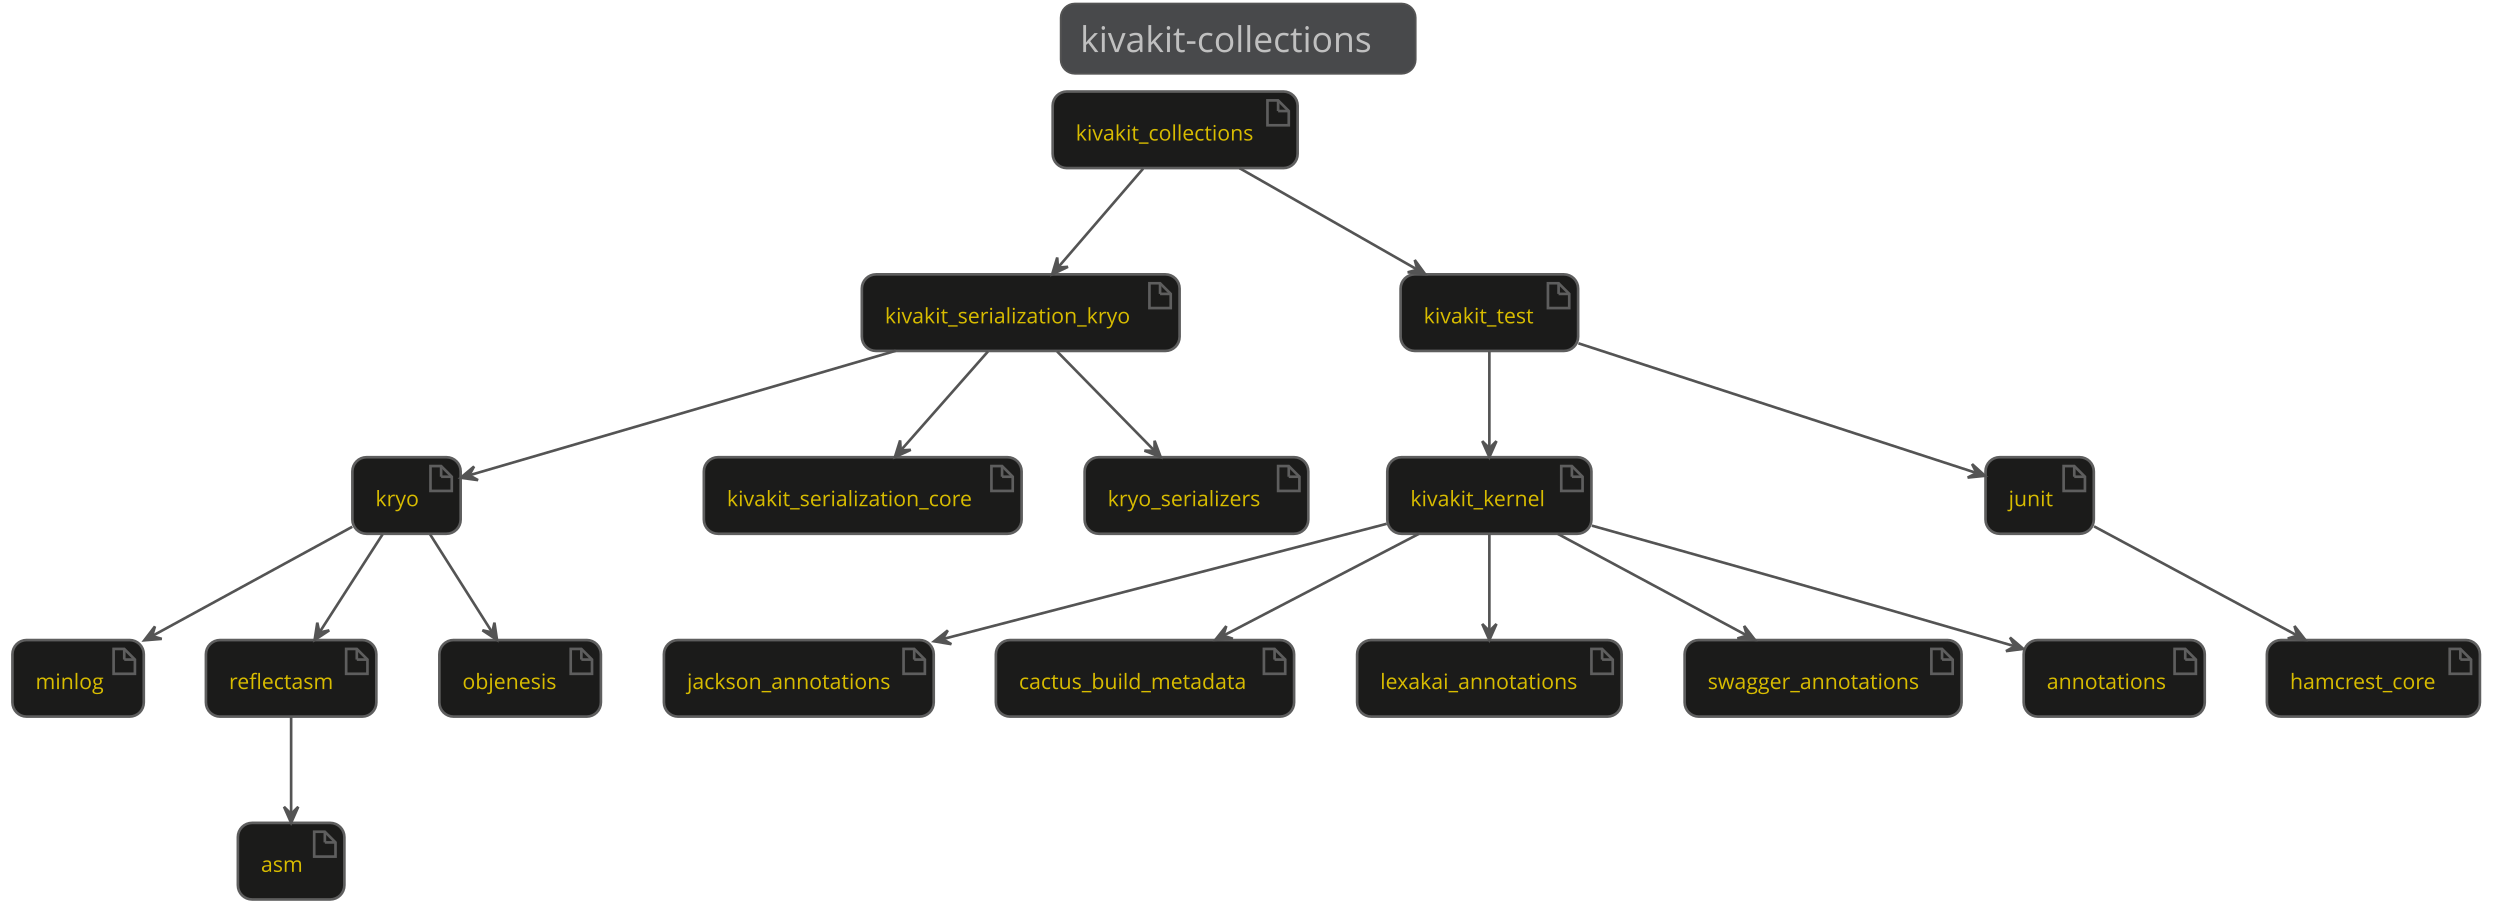
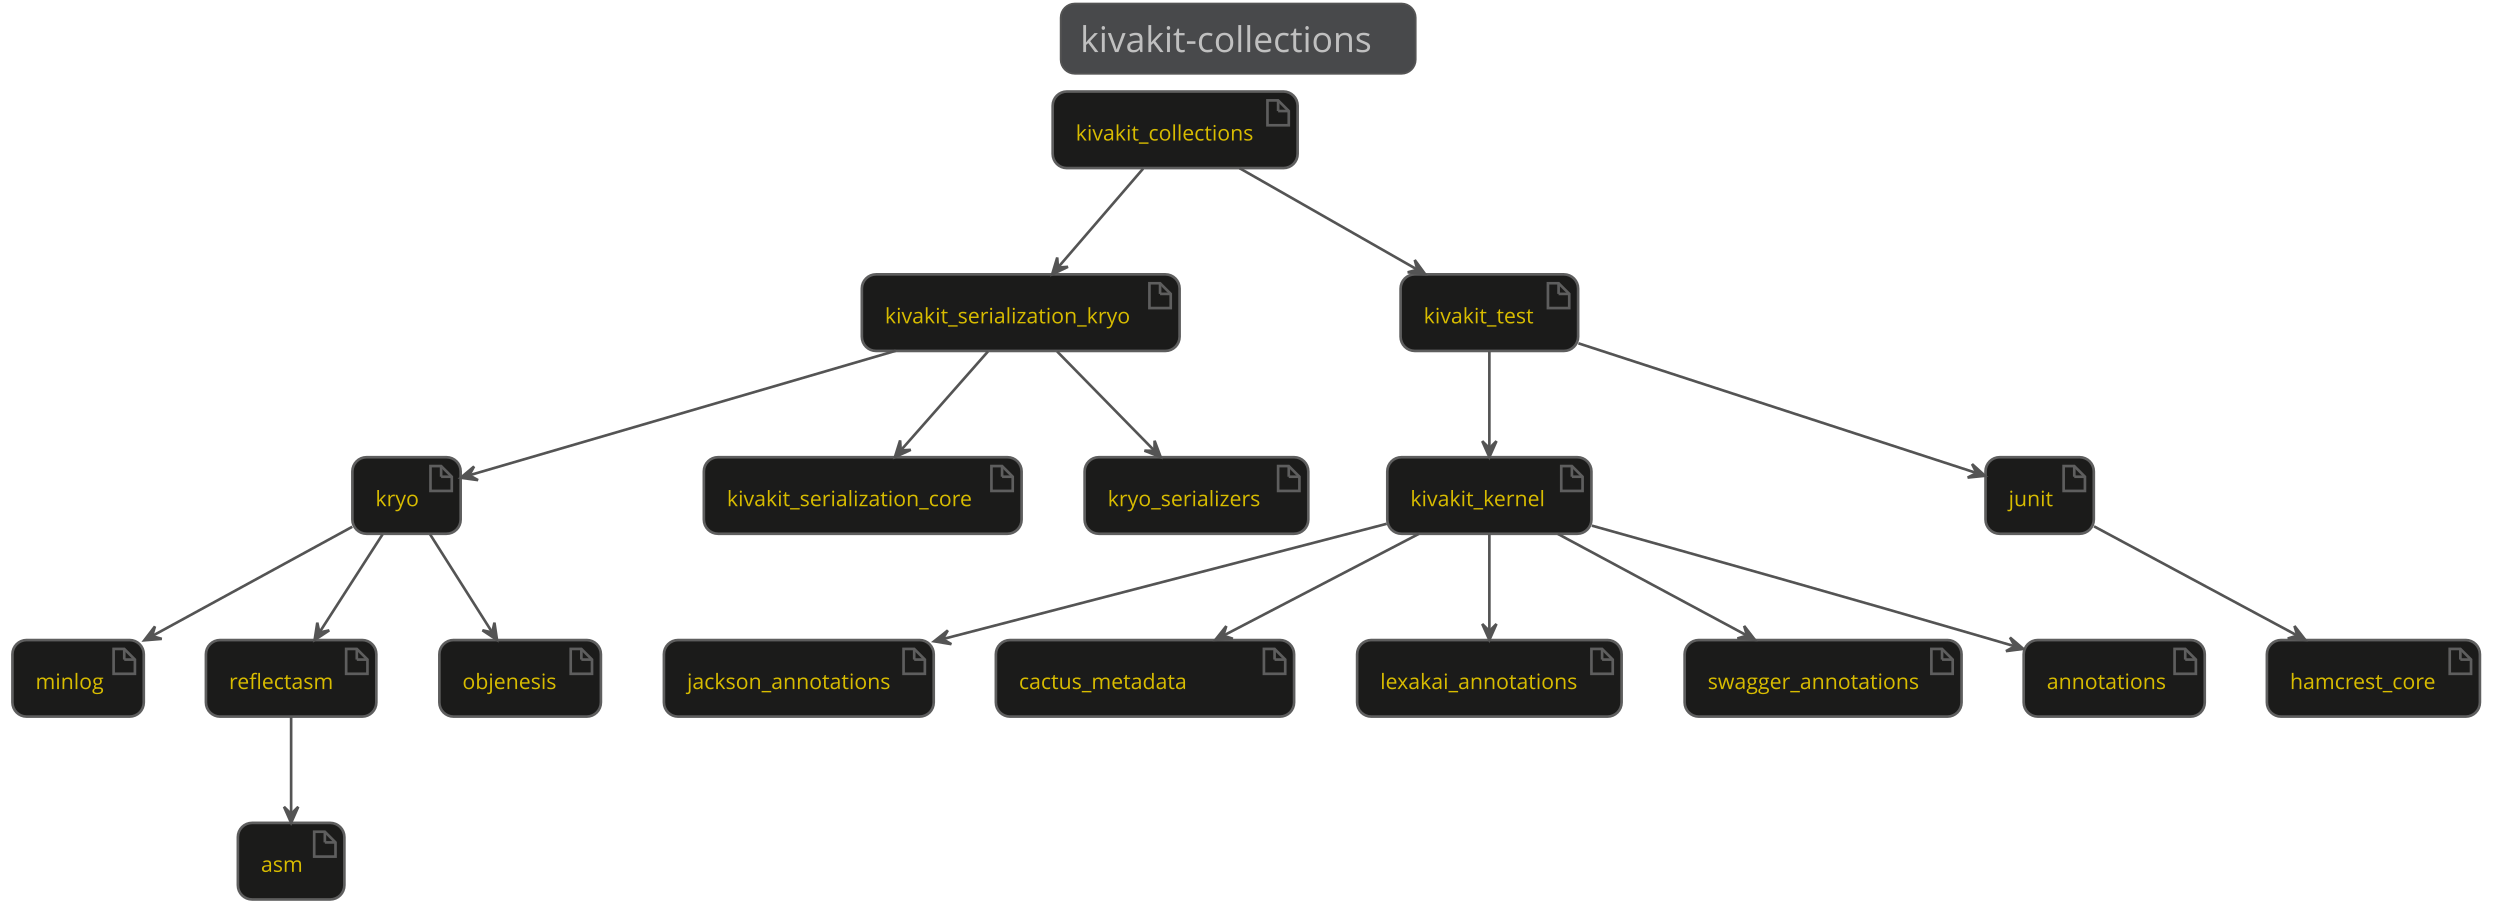
<svg xmlns="http://www.w3.org/2000/svg" contentScriptType="application/ecmascript" contentStyleType="text/css" height="533.333px" preserveAspectRatio="none" style="width:1467px;height:533px;background:#333333;" version="1.1" viewBox="0 0 1467 533" width="1467.708px" zoomAndPan="magnify">
  <defs />
  <g>
    <rect fill="#48494B" height="41.203" rx="8.333" ry="8.333" style="stroke:#545454;stroke-width:1.042;" width="208.333" x="622.396" y="2.083" />
    <text fill="#C0C0C0" font-family="Open Sans,Avenir,Nunito,Arial,Helvetica,SansSerif" font-size="20.833" lengthAdjust="spacing" textLength="185.417" x="633.854" y="30.558">kivakit-collections</text>
    <rect fill="#1B1B1A" height="44.93" rx="8.333" ry="8.333" style="stroke:#5E5E5E;stroke-width:1.562;" width="63.542" x="206.771" y="268.286" />
    <polygon fill="#1B1B1A" points="252.604,273.495,252.604,288.078,265.104,288.078,265.104,279.745,258.854,273.495,252.604,273.495" style="stroke:#5E5E5E;stroke-width:1.562;" />
    <line style="stroke:#5E5E5E;stroke-width:1.562;" x1="258.854" x2="258.854" y1="273.495" y2="279.745" />
    <line style="stroke:#5E5E5E;stroke-width:1.562;" x1="265.104" x2="258.854" y1="279.745" y2="279.745" />
    <text fill="#D8BC00" font-family="Open Sans,Avenir,Nunito,Arial,Helvetica,SansSerif" font-size="12.5" lengthAdjust="spacing" textLength="26.042" x="220.312" y="297.038">kryo</text>
    <rect fill="#1B1B1A" height="44.93" rx="8.333" ry="8.333" style="stroke:#5E5E5E;stroke-width:1.562;" width="77.083" x="7.292" y="375.578" />
    <polygon fill="#1B1B1A" points="66.667,380.786,66.667,395.37,79.167,395.37,79.167,387.036,72.917,380.786,66.667,380.786" style="stroke:#5E5E5E;stroke-width:1.562;" />
    <line style="stroke:#5E5E5E;stroke-width:1.562;" x1="72.917" x2="72.917" y1="380.786" y2="387.036" />
    <line style="stroke:#5E5E5E;stroke-width:1.562;" x1="79.167" x2="72.917" y1="387.036" y2="387.036" />
    <text fill="#D8BC00" font-family="Open Sans,Avenir,Nunito,Arial,Helvetica,SansSerif" font-size="12.5" lengthAdjust="spacing" textLength="39.583" x="20.833" y="404.329">minlog</text>
    <rect fill="#1B1B1A" height="44.93" rx="8.333" ry="8.333" style="stroke:#5E5E5E;stroke-width:1.562;" width="100" x="120.833" y="375.578" />
    <polygon fill="#1B1B1A" points="203.125,380.786,203.125,395.37,215.625,395.37,215.625,387.036,209.375,380.786,203.125,380.786" style="stroke:#5E5E5E;stroke-width:1.562;" />
    <line style="stroke:#5E5E5E;stroke-width:1.562;" x1="209.375" x2="209.375" y1="380.786" y2="387.036" />
    <line style="stroke:#5E5E5E;stroke-width:1.562;" x1="215.625" x2="209.375" y1="387.036" y2="387.036" />
    <text fill="#D8BC00" font-family="Open Sans,Avenir,Nunito,Arial,Helvetica,SansSerif" font-size="12.5" lengthAdjust="spacing" textLength="62.5" x="134.375" y="404.329">reflectasm</text>
    <rect fill="#1B1B1A" height="44.93" rx="8.333" ry="8.333" style="stroke:#5E5E5E;stroke-width:1.562;" width="158.333" x="389.583" y="375.578" />
    <polygon fill="#1B1B1A" points="530.208,380.786,530.208,395.37,542.708,395.37,542.708,387.036,536.458,380.786,530.208,380.786" style="stroke:#5E5E5E;stroke-width:1.562;" />
    <line style="stroke:#5E5E5E;stroke-width:1.562;" x1="536.458" x2="536.458" y1="380.786" y2="387.036" />
    <line style="stroke:#5E5E5E;stroke-width:1.562;" x1="542.708" x2="536.458" y1="387.036" y2="387.036" />
    <text fill="#D8BC00" font-family="Open Sans,Avenir,Nunito,Arial,Helvetica,SansSerif" font-size="12.5" lengthAdjust="spacing" textLength="120.833" x="403.125" y="404.329">jackson_annotations</text>
    <rect fill="#1B1B1A" height="44.93" rx="8.333" ry="8.333" style="stroke:#5E5E5E;stroke-width:1.562;" width="175" x="584.375" y="375.578" />
    <polygon fill="#1B1B1A" points="741.667,380.786,741.667,395.37,754.167,395.37,754.167,387.036,747.917,380.786,741.667,380.786" style="stroke:#5E5E5E;stroke-width:1.562;" />
    <line style="stroke:#5E5E5E;stroke-width:1.562;" x1="747.917" x2="747.917" y1="380.786" y2="387.036" />
    <line style="stroke:#5E5E5E;stroke-width:1.562;" x1="754.167" x2="747.917" y1="387.036" y2="387.036" />
-     <text fill="#D8BC00" font-family="Open Sans,Avenir,Nunito,Arial,Helvetica,SansSerif" font-size="12.5" lengthAdjust="spacing" textLength="137.5" x="597.917" y="404.329">cactus_build_metadata</text>
+     <text fill="#D8BC00" font-family="Open Sans,Avenir,Nunito,Arial,Helvetica,SansSerif" font-size="12.5" lengthAdjust="spacing" textLength="137.5" x="597.917" y="404.329">cactus_metadata</text>
    <rect fill="#1B1B1A" height="44.93" rx="8.333" ry="8.333" style="stroke:#5E5E5E;stroke-width:1.562;" width="143.75" x="617.708" y="53.703" />
    <polygon fill="#1B1B1A" points="743.75,58.911,743.75,73.495,756.25,73.495,756.25,65.161,750,58.911,743.75,58.911" style="stroke:#5E5E5E;stroke-width:1.562;" />
    <line style="stroke:#5E5E5E;stroke-width:1.562;" x1="750" x2="750" y1="58.911" y2="65.161" />
    <line style="stroke:#5E5E5E;stroke-width:1.562;" x1="756.25" x2="750" y1="65.161" y2="65.161" />
    <text fill="#D8BC00" font-family="Open Sans,Avenir,Nunito,Arial,Helvetica,SansSerif" font-size="12.5" lengthAdjust="spacing" textLength="106.25" x="631.25" y="82.454">kivakit_collections</text>
    <rect fill="#1B1B1A" height="44.93" rx="8.333" ry="8.333" style="stroke:#5E5E5E;stroke-width:1.562;" width="119.792" x="814.062" y="268.286" />
    <polygon fill="#1B1B1A" points="916.146,273.495,916.146,288.078,928.646,288.078,928.646,279.745,922.396,273.495,916.146,273.495" style="stroke:#5E5E5E;stroke-width:1.562;" />
    <line style="stroke:#5E5E5E;stroke-width:1.562;" x1="922.396" x2="922.396" y1="273.495" y2="279.745" />
    <line style="stroke:#5E5E5E;stroke-width:1.562;" x1="928.646" x2="922.396" y1="279.745" y2="279.745" />
    <text fill="#D8BC00" font-family="Open Sans,Avenir,Nunito,Arial,Helvetica,SansSerif" font-size="12.5" lengthAdjust="spacing" textLength="82.292" x="827.604" y="297.038">kivakit_kernel</text>
    <rect fill="#1B1B1A" height="44.93" rx="8.333" ry="8.333" style="stroke:#5E5E5E;stroke-width:1.562;" width="186.458" x="413.021" y="268.286" />
    <polygon fill="#1B1B1A" points="581.771,273.495,581.771,288.078,594.271,288.078,594.271,279.745,588.021,273.495,581.771,273.495" style="stroke:#5E5E5E;stroke-width:1.562;" />
    <line style="stroke:#5E5E5E;stroke-width:1.562;" x1="588.021" x2="588.021" y1="273.495" y2="279.745" />
    <line style="stroke:#5E5E5E;stroke-width:1.562;" x1="594.271" x2="588.021" y1="279.745" y2="279.745" />
    <text fill="#D8BC00" font-family="Open Sans,Avenir,Nunito,Arial,Helvetica,SansSerif" font-size="12.5" lengthAdjust="spacing" textLength="148.958" x="426.562" y="297.038">kivakit_serialization_core</text>
    <rect fill="#1B1B1A" height="44.93" rx="8.333" ry="8.333" style="stroke:#5E5E5E;stroke-width:1.562;" width="186.458" x="505.729" y="160.994" />
    <polygon fill="#1B1B1A" points="674.479,166.203,674.479,180.786,686.979,180.786,686.979,172.453,680.729,166.203,674.479,166.203" style="stroke:#5E5E5E;stroke-width:1.562;" />
    <line style="stroke:#5E5E5E;stroke-width:1.562;" x1="680.729" x2="680.729" y1="166.203" y2="172.453" />
    <line style="stroke:#5E5E5E;stroke-width:1.562;" x1="686.979" x2="680.729" y1="172.453" y2="172.453" />
    <text fill="#D8BC00" font-family="Open Sans,Avenir,Nunito,Arial,Helvetica,SansSerif" font-size="12.5" lengthAdjust="spacing" textLength="148.958" x="519.271" y="189.746">kivakit_serialization_kryo</text>
    <rect fill="#1B1B1A" height="44.93" rx="8.333" ry="8.333" style="stroke:#5E5E5E;stroke-width:1.562;" width="104.167" x="821.875" y="160.994" />
    <polygon fill="#1B1B1A" points="908.333,166.203,908.333,180.786,920.833,180.786,920.833,172.453,914.583,166.203,908.333,166.203" style="stroke:#5E5E5E;stroke-width:1.562;" />
    <line style="stroke:#5E5E5E;stroke-width:1.562;" x1="914.583" x2="914.583" y1="166.203" y2="172.453" />
    <line style="stroke:#5E5E5E;stroke-width:1.562;" x1="920.833" x2="914.583" y1="172.453" y2="172.453" />
    <text fill="#D8BC00" font-family="Open Sans,Avenir,Nunito,Arial,Helvetica,SansSerif" font-size="12.5" lengthAdjust="spacing" textLength="66.667" x="835.417" y="189.746">kivakit_test</text>
    <rect fill="#1B1B1A" height="44.93" rx="8.333" ry="8.333" style="stroke:#5E5E5E;stroke-width:1.562;" width="155.208" x="796.354" y="375.578" />
    <polygon fill="#1B1B1A" points="933.854,380.786,933.854,395.37,946.354,395.37,946.354,387.036,940.104,380.786,933.854,380.786" style="stroke:#5E5E5E;stroke-width:1.562;" />
    <line style="stroke:#5E5E5E;stroke-width:1.562;" x1="940.104" x2="940.104" y1="380.786" y2="387.036" />
    <line style="stroke:#5E5E5E;stroke-width:1.562;" x1="946.354" x2="940.104" y1="387.036" y2="387.036" />
    <text fill="#D8BC00" font-family="Open Sans,Avenir,Nunito,Arial,Helvetica,SansSerif" font-size="12.5" lengthAdjust="spacing" textLength="117.708" x="809.896" y="404.329">lexakai_annotations</text>
    <rect fill="#1B1B1A" height="44.93" rx="8.333" ry="8.333" style="stroke:#5E5E5E;stroke-width:1.562;" width="131.25" x="636.458" y="268.286" />
    <polygon fill="#1B1B1A" points="750,273.495,750,288.078,762.5,288.078,762.5,279.745,756.25,273.495,750,273.495" style="stroke:#5E5E5E;stroke-width:1.562;" />
    <line style="stroke:#5E5E5E;stroke-width:1.562;" x1="756.25" x2="756.25" y1="273.495" y2="279.745" />
    <line style="stroke:#5E5E5E;stroke-width:1.562;" x1="762.5" x2="756.25" y1="279.745" y2="279.745" />
    <text fill="#D8BC00" font-family="Open Sans,Avenir,Nunito,Arial,Helvetica,SansSerif" font-size="12.5" lengthAdjust="spacing" textLength="93.75" x="650" y="297.038">kryo_serializers</text>
    <rect fill="#1B1B1A" height="44.93" rx="8.333" ry="8.333" style="stroke:#5E5E5E;stroke-width:1.562;" width="162.5" x="988.542" y="375.578" />
    <polygon fill="#1B1B1A" points="1133.333,380.786,1133.333,395.37,1145.833,395.37,1145.833,387.036,1139.583,380.786,1133.333,380.786" style="stroke:#5E5E5E;stroke-width:1.562;" />
    <line style="stroke:#5E5E5E;stroke-width:1.562;" x1="1139.583" x2="1139.583" y1="380.786" y2="387.036" />
    <line style="stroke:#5E5E5E;stroke-width:1.562;" x1="1145.833" x2="1139.583" y1="387.036" y2="387.036" />
    <text fill="#D8BC00" font-family="Open Sans,Avenir,Nunito,Arial,Helvetica,SansSerif" font-size="12.5" lengthAdjust="spacing" textLength="125" x="1002.083" y="404.329">swagger_annotations</text>
    <rect fill="#1B1B1A" height="44.93" rx="8.333" ry="8.333" style="stroke:#5E5E5E;stroke-width:1.562;" width="63.542" x="1165.104" y="268.286" />
    <polygon fill="#1B1B1A" points="1210.938,273.495,1210.938,288.078,1223.438,288.078,1223.438,279.745,1217.188,273.495,1210.938,273.495" style="stroke:#5E5E5E;stroke-width:1.562;" />
    <line style="stroke:#5E5E5E;stroke-width:1.562;" x1="1217.188" x2="1217.188" y1="273.495" y2="279.745" />
    <line style="stroke:#5E5E5E;stroke-width:1.562;" x1="1223.438" x2="1217.188" y1="279.745" y2="279.745" />
    <text fill="#D8BC00" font-family="Open Sans,Avenir,Nunito,Arial,Helvetica,SansSerif" font-size="12.5" lengthAdjust="spacing" textLength="26.042" x="1178.646" y="297.038">junit</text>
    <rect fill="#1B1B1A" height="44.93" rx="8.333" ry="8.333" style="stroke:#5E5E5E;stroke-width:1.562;" width="125" x="1330.208" y="375.578" />
    <polygon fill="#1B1B1A" points="1437.5,380.786,1437.5,395.37,1450,395.37,1450,387.036,1443.75,380.786,1437.5,380.786" style="stroke:#5E5E5E;stroke-width:1.562;" />
    <line style="stroke:#5E5E5E;stroke-width:1.562;" x1="1443.75" x2="1443.75" y1="380.786" y2="387.036" />
    <line style="stroke:#5E5E5E;stroke-width:1.562;" x1="1450" x2="1443.75" y1="387.036" y2="387.036" />
    <text fill="#D8BC00" font-family="Open Sans,Avenir,Nunito,Arial,Helvetica,SansSerif" font-size="12.5" lengthAdjust="spacing" textLength="87.5" x="1343.75" y="404.329">hamcrest_core</text>
    <rect fill="#1B1B1A" height="44.93" rx="8.333" ry="8.333" style="stroke:#5E5E5E;stroke-width:1.562;" width="106.25" x="1187.5" y="375.578" />
    <polygon fill="#1B1B1A" points="1276.042,380.786,1276.042,395.37,1288.542,395.37,1288.542,387.036,1282.292,380.786,1276.042,380.786" style="stroke:#5E5E5E;stroke-width:1.562;" />
    <line style="stroke:#5E5E5E;stroke-width:1.562;" x1="1282.292" x2="1282.292" y1="380.786" y2="387.036" />
    <line style="stroke:#5E5E5E;stroke-width:1.562;" x1="1288.542" x2="1282.292" y1="387.036" y2="387.036" />
    <text fill="#D8BC00" font-family="Open Sans,Avenir,Nunito,Arial,Helvetica,SansSerif" font-size="12.5" lengthAdjust="spacing" textLength="68.75" x="1201.042" y="404.329">annotations</text>
    <rect fill="#1B1B1A" height="44.93" rx="8.333" ry="8.333" style="stroke:#5E5E5E;stroke-width:1.562;" width="94.792" x="257.812" y="375.578" />
    <polygon fill="#1B1B1A" points="334.896,380.786,334.896,395.37,347.396,395.37,347.396,387.036,341.146,380.786,334.896,380.786" style="stroke:#5E5E5E;stroke-width:1.562;" />
    <line style="stroke:#5E5E5E;stroke-width:1.562;" x1="341.146" x2="341.146" y1="380.786" y2="387.036" />
    <line style="stroke:#5E5E5E;stroke-width:1.562;" x1="347.396" x2="341.146" y1="387.036" y2="387.036" />
    <text fill="#D8BC00" font-family="Open Sans,Avenir,Nunito,Arial,Helvetica,SansSerif" font-size="12.5" lengthAdjust="spacing" textLength="57.292" x="271.354" y="404.329">objenesis</text>
    <rect fill="#1B1B1A" height="44.93" rx="8.333" ry="8.333" style="stroke:#5E5E5E;stroke-width:1.562;" width="62.5" x="139.583" y="482.87" />
    <polygon fill="#1B1B1A" points="184.375,488.078,184.375,502.661,196.875,502.661,196.875,494.328,190.625,488.078,184.375,488.078" style="stroke:#5E5E5E;stroke-width:1.562;" />
    <line style="stroke:#5E5E5E;stroke-width:1.562;" x1="190.625" x2="190.625" y1="488.078" y2="494.328" />
    <line style="stroke:#5E5E5E;stroke-width:1.562;" x1="196.875" x2="190.625" y1="494.328" y2="494.328" />
    <text fill="#D8BC00" font-family="Open Sans,Avenir,Nunito,Arial,Helvetica,SansSerif" font-size="12.5" lengthAdjust="spacing" textLength="25" x="153.125" y="511.621">asm</text>
    <path d="M1228.771,308.859 C1261.135,326.245 1311.51,353.307 1347.875,372.849 " fill="none" id="junit-to-hamcrest_core" style="stroke:#545454;stroke-width:1.562;" />
    <polygon fill="#545454" points="1352.688,375.432,1346.391,367.332,1348.097,372.973,1342.456,374.678,1352.688,375.432" style="stroke:#545454;stroke-width:1.562;" />
    <path d="M670.802,98.942 C656.375,115.692 636.396,138.89 621.167,156.567 " fill="none" id="kivakit_collections-to-kivakit_serialization_kryo" style="stroke:#545454;stroke-width:1.562;" />
    <polygon fill="#545454" points="617.406,160.942,626.689,156.573,620.812,157.002,620.383,151.125,617.406,160.942" style="stroke:#545454;stroke-width:1.562;" />
    <path d="M727.344,98.682 C757.667,115.984 800.229,140.276 831.698,158.234 " fill="none" id="kivakit_collections-to-kivakit_test" style="stroke:#545454;stroke-width:1.562;" />
    <polygon fill="#545454" points="836.25,160.838,830.183,152.565,831.73,158.251,826.044,159.797,836.25,160.838" style="stroke:#545454;stroke-width:1.562;" />
    <path d="M934.104,308.453 C993.938,325.171 1088.323,351.755 1169.792,375.578 C1173.781,376.745 1177.885,377.953 1182.031,379.182 " fill="none" id="kivakit_kernel-to-annotations" style="stroke:#545454;stroke-width:1.562;" />
    <polygon fill="#545454" points="1187.281,380.745,1179.472,374.092,1182.286,379.268,1177.11,382.083,1187.281,380.745" style="stroke:#545454;stroke-width:1.562;" />
-     <path d="M832.573,313.265 C799.333,330.567 752.677,354.859 718.198,372.817 " fill="none" id="kivakit_kernel-to-cactus_build_metadata" style="stroke:#545454;stroke-width:1.562;" />
+     <path d="M832.573,313.265 C799.333,330.567 752.677,354.859 718.198,372.817 " fill="none" id="kivakit_kernel-to-cactus_metadata" style="stroke:#545454;stroke-width:1.562;" />
    <polygon fill="#545454" points="713.198,375.421,723.437,374.786,717.817,373.015,719.588,367.395,713.198,375.421" style="stroke:#545454;stroke-width:1.562;" />
    <path d="M813.729,307.359 C744.698,325.286 631.073,354.786 553.219,375.005 " fill="none" id="kivakit_kernel-to-jackson_annotations" style="stroke:#545454;stroke-width:1.562;" />
    <polygon fill="#545454" points="548.146,376.317,558.267,377.995,553.187,375.009,556.173,369.929,548.146,376.317" style="stroke:#545454;stroke-width:1.562;" />
    <path d="M873.958,313.526 C873.958,329.995 873.958,352.692 873.958,370.245 " fill="none" id="kivakit_kernel-to-lexakai_annotations" style="stroke:#545454;stroke-width:1.562;" />
    <polygon fill="#545454" points="873.958,375.526,878.125,366.151,873.958,370.317,869.792,366.151,873.958,375.526" style="stroke:#545454;stroke-width:1.562;" />
    <path d="M914.062,313.265 C946.271,330.567 991.49,354.859 1024.906,372.817 " fill="none" id="kivakit_kernel-to-swagger_annotations" style="stroke:#545454;stroke-width:1.562;" />
    <polygon fill="#545454" points="1029.74,375.421,1023.464,367.306,1025.155,372.95,1019.51,374.642,1029.74,375.421" style="stroke:#545454;stroke-width:1.562;" />
    <path d="M579.75,206.234 C564.854,223.13 544.198,246.578 528.573,264.307 " fill="none" id="kivakit_serialization_kryo-to-kivakit_serialization_core" style="stroke:#545454;stroke-width:1.562;" />
    <polygon fill="#545454" points="525.115,268.234,534.44,263.957,528.559,264.327,528.189,258.446,525.115,268.234" style="stroke:#545454;stroke-width:1.562;" />
    <path d="M525.583,205.849 C449.667,228.015 334.156,261.734 275.5,278.849 " fill="none" id="kivakit_serialization_kryo-to-kryo" style="stroke:#545454;stroke-width:1.562;" />
    <polygon fill="#545454" points="270.344,280.359,280.51,281.734,275.344,278.901,278.177,273.734,270.344,280.359" style="stroke:#545454;stroke-width:1.562;" />
    <path d="M620.323,206.234 C636.885,223.13 659.875,246.578 677.25,264.307 " fill="none" id="kivakit_serialization_kryo-to-kryo_serializers" style="stroke:#545454;stroke-width:1.562;" />
    <polygon fill="#545454" points="681.094,268.234,677.508,258.622,677.448,264.514,671.556,264.455,681.094,268.234" style="stroke:#545454;stroke-width:1.562;" />
    <path d="M926.198,201.453 C991.698,222.797 1102.333,258.838 1159.771,277.546 " fill="none" id="kivakit_test-to-junit" style="stroke:#545454;stroke-width:1.562;" />
    <polygon fill="#545454" points="1164.823,279.203,1157.209,272.326,1159.873,277.583,1154.617,280.246,1164.823,279.203" style="stroke:#545454;stroke-width:1.562;" />
    <path d="M873.958,206.234 C873.958,222.703 873.958,245.401 873.958,262.953 " fill="none" id="kivakit_test-to-kivakit_kernel" style="stroke:#545454;stroke-width:1.562;" />
    <polygon fill="#545454" points="873.958,268.234,878.125,258.859,873.958,263.026,869.792,258.859,873.958,268.234" style="stroke:#545454;stroke-width:1.562;" />
    <path d="M206.719,309.099 C174.698,326.578 125.073,353.671 89.406,373.14 " fill="none" id="kryo-to-minlog" style="stroke:#545454;stroke-width:1.562;" />
    <polygon fill="#545454" points="84.688,375.724,94.913,374.892,89.26,373.23,90.923,367.577,84.688,375.724" style="stroke:#545454;stroke-width:1.562;" />
    <path d="M252.354,313.526 C262.885,330.14 277.427,353.078 288.583,370.703 " fill="none" id="kryo-to-objenesis" style="stroke:#545454;stroke-width:1.562;" />
    <polygon fill="#545454" points="291.646,375.526,290.137,365.378,288.853,371.129,283.102,369.846,291.646,375.526" style="stroke:#545454;stroke-width:1.562;" />
    <path d="M224.51,313.526 C213.823,330.14 199.052,353.078 187.719,370.703 " fill="none" id="kryo-to-reflectasm" style="stroke:#545454;stroke-width:1.562;" />
    <polygon fill="#545454" points="184.615,375.526,193.194,369.9,187.435,371.147,186.188,365.388,184.615,375.526" style="stroke:#545454;stroke-width:1.562;" />
    <path d="M170.833,420.817 C170.833,437.286 170.833,459.984 170.833,477.536 " fill="none" id="reflectasm-to-asm" style="stroke:#545454;stroke-width:1.562;" />
    <polygon fill="#545454" points="170.833,482.817,175,473.442,170.833,477.609,166.667,473.442,170.833,482.817" style="stroke:#545454;stroke-width:1.562;" />
  </g>
</svg>
